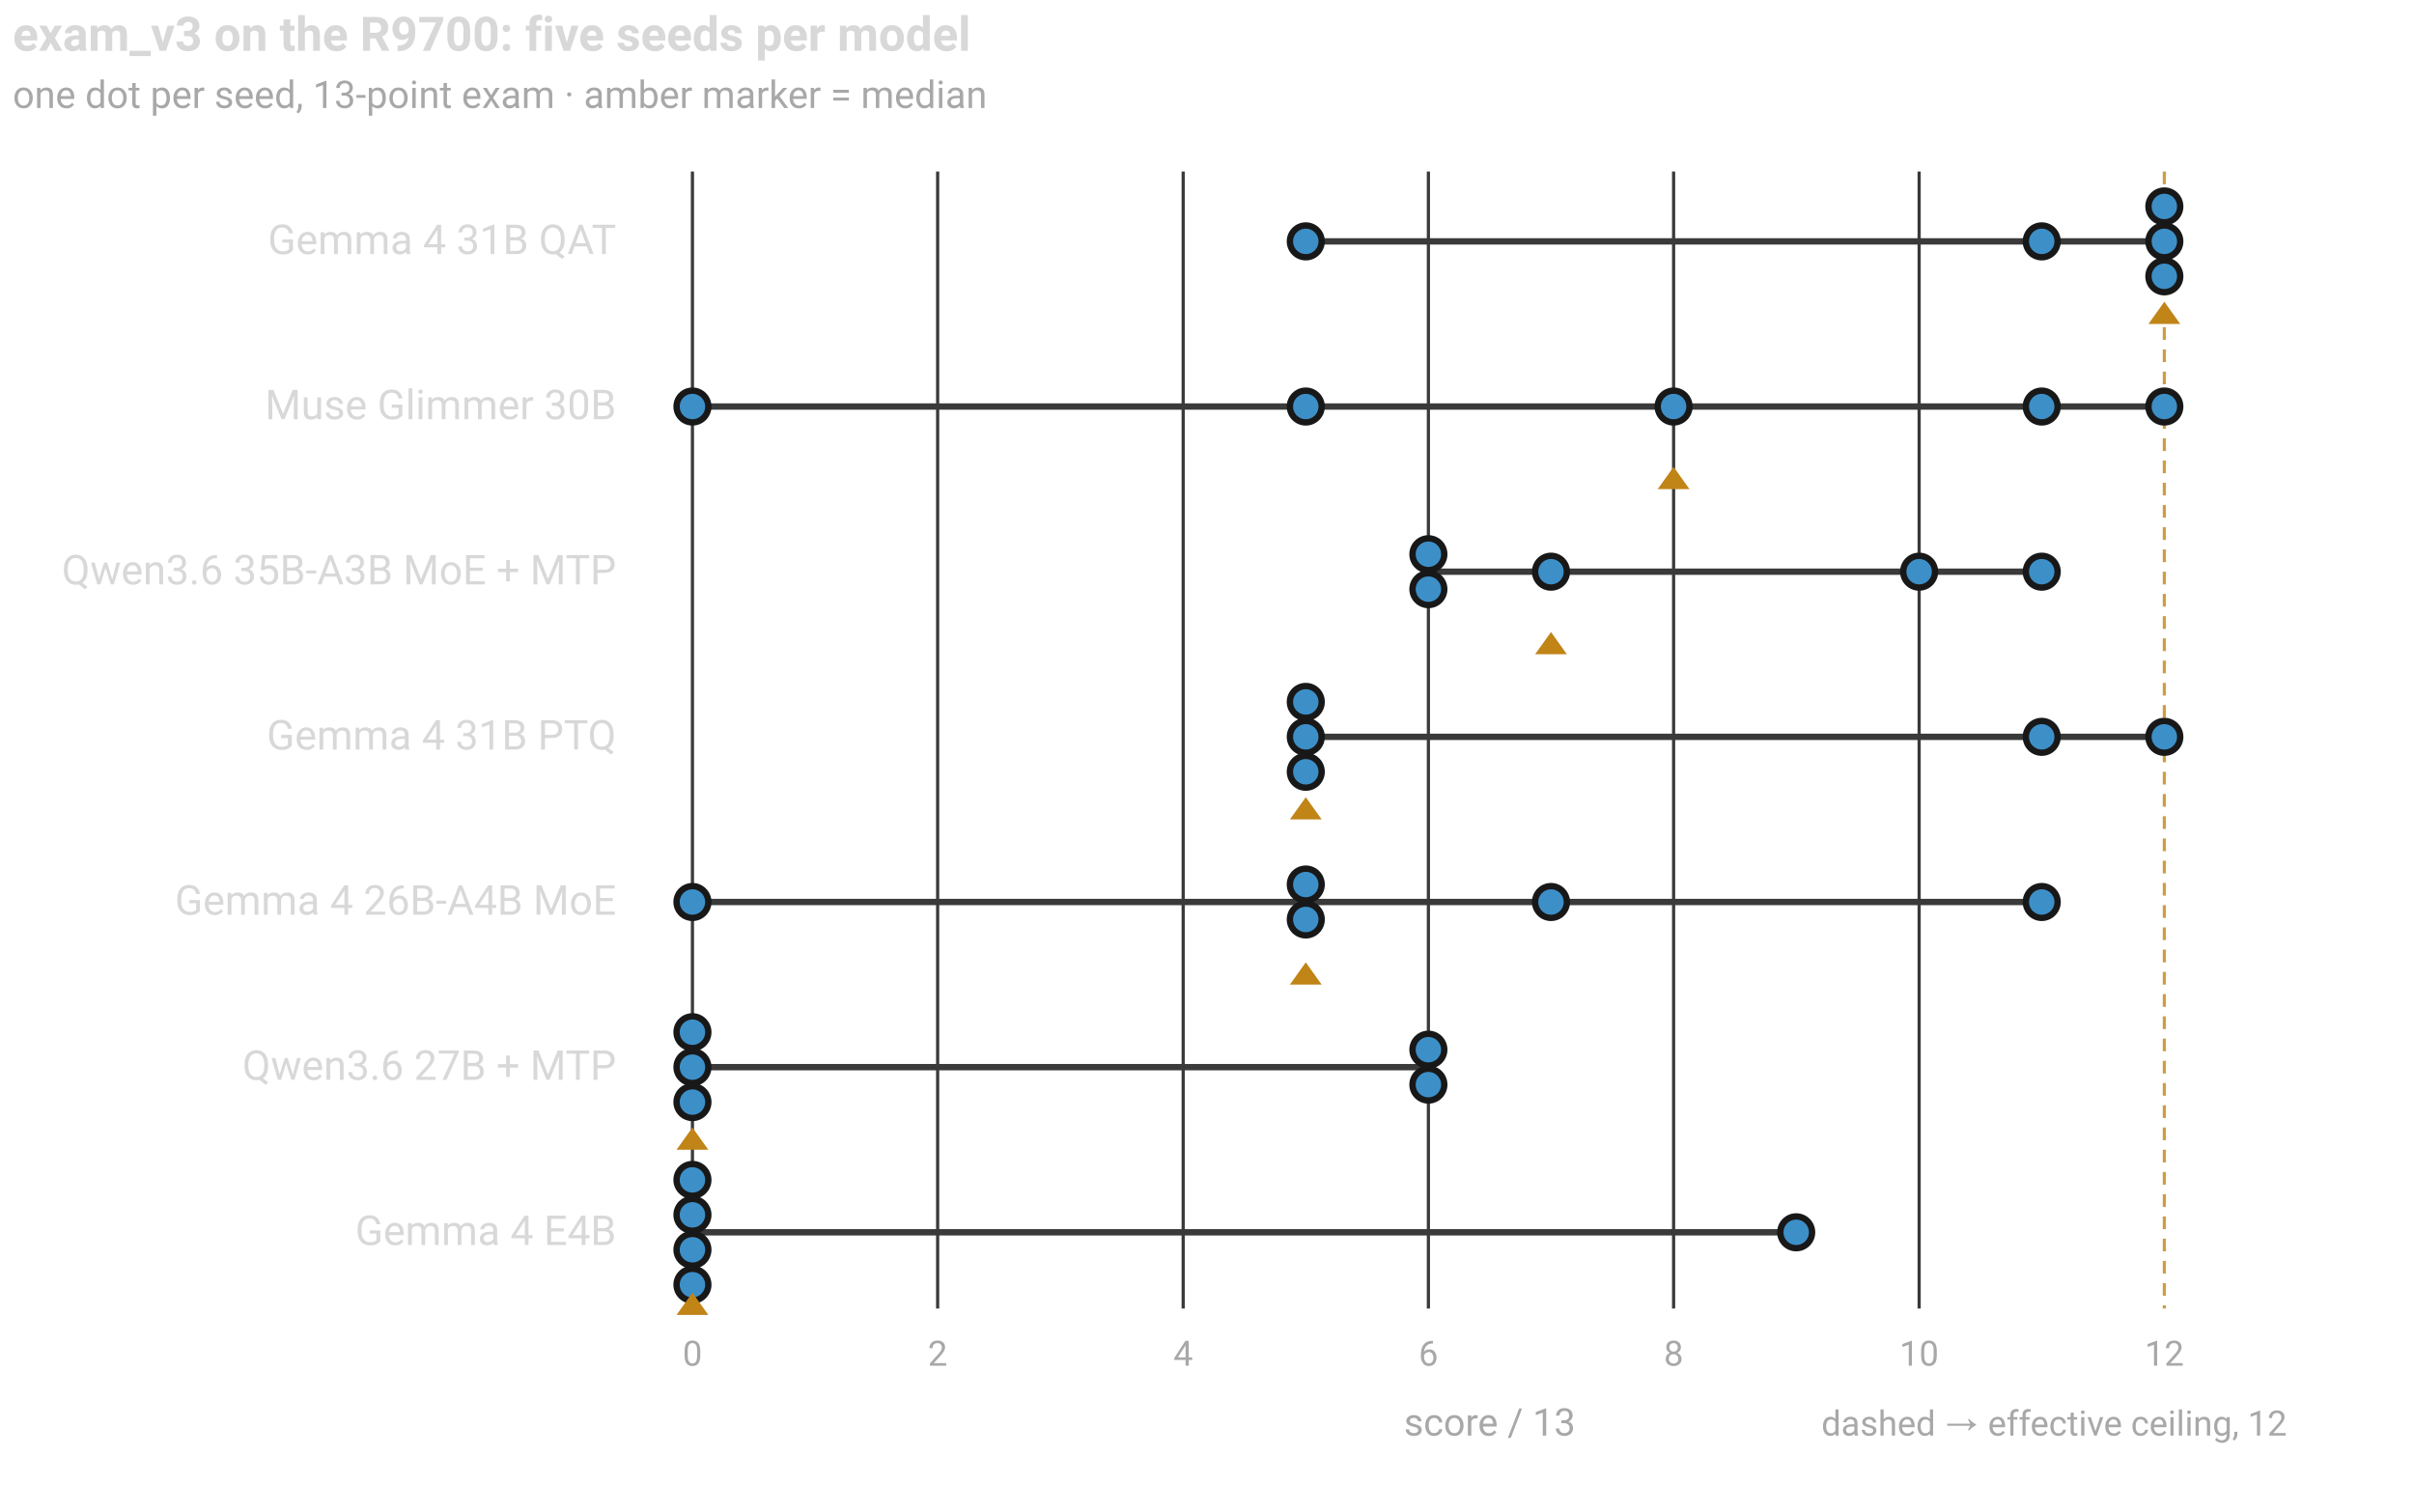
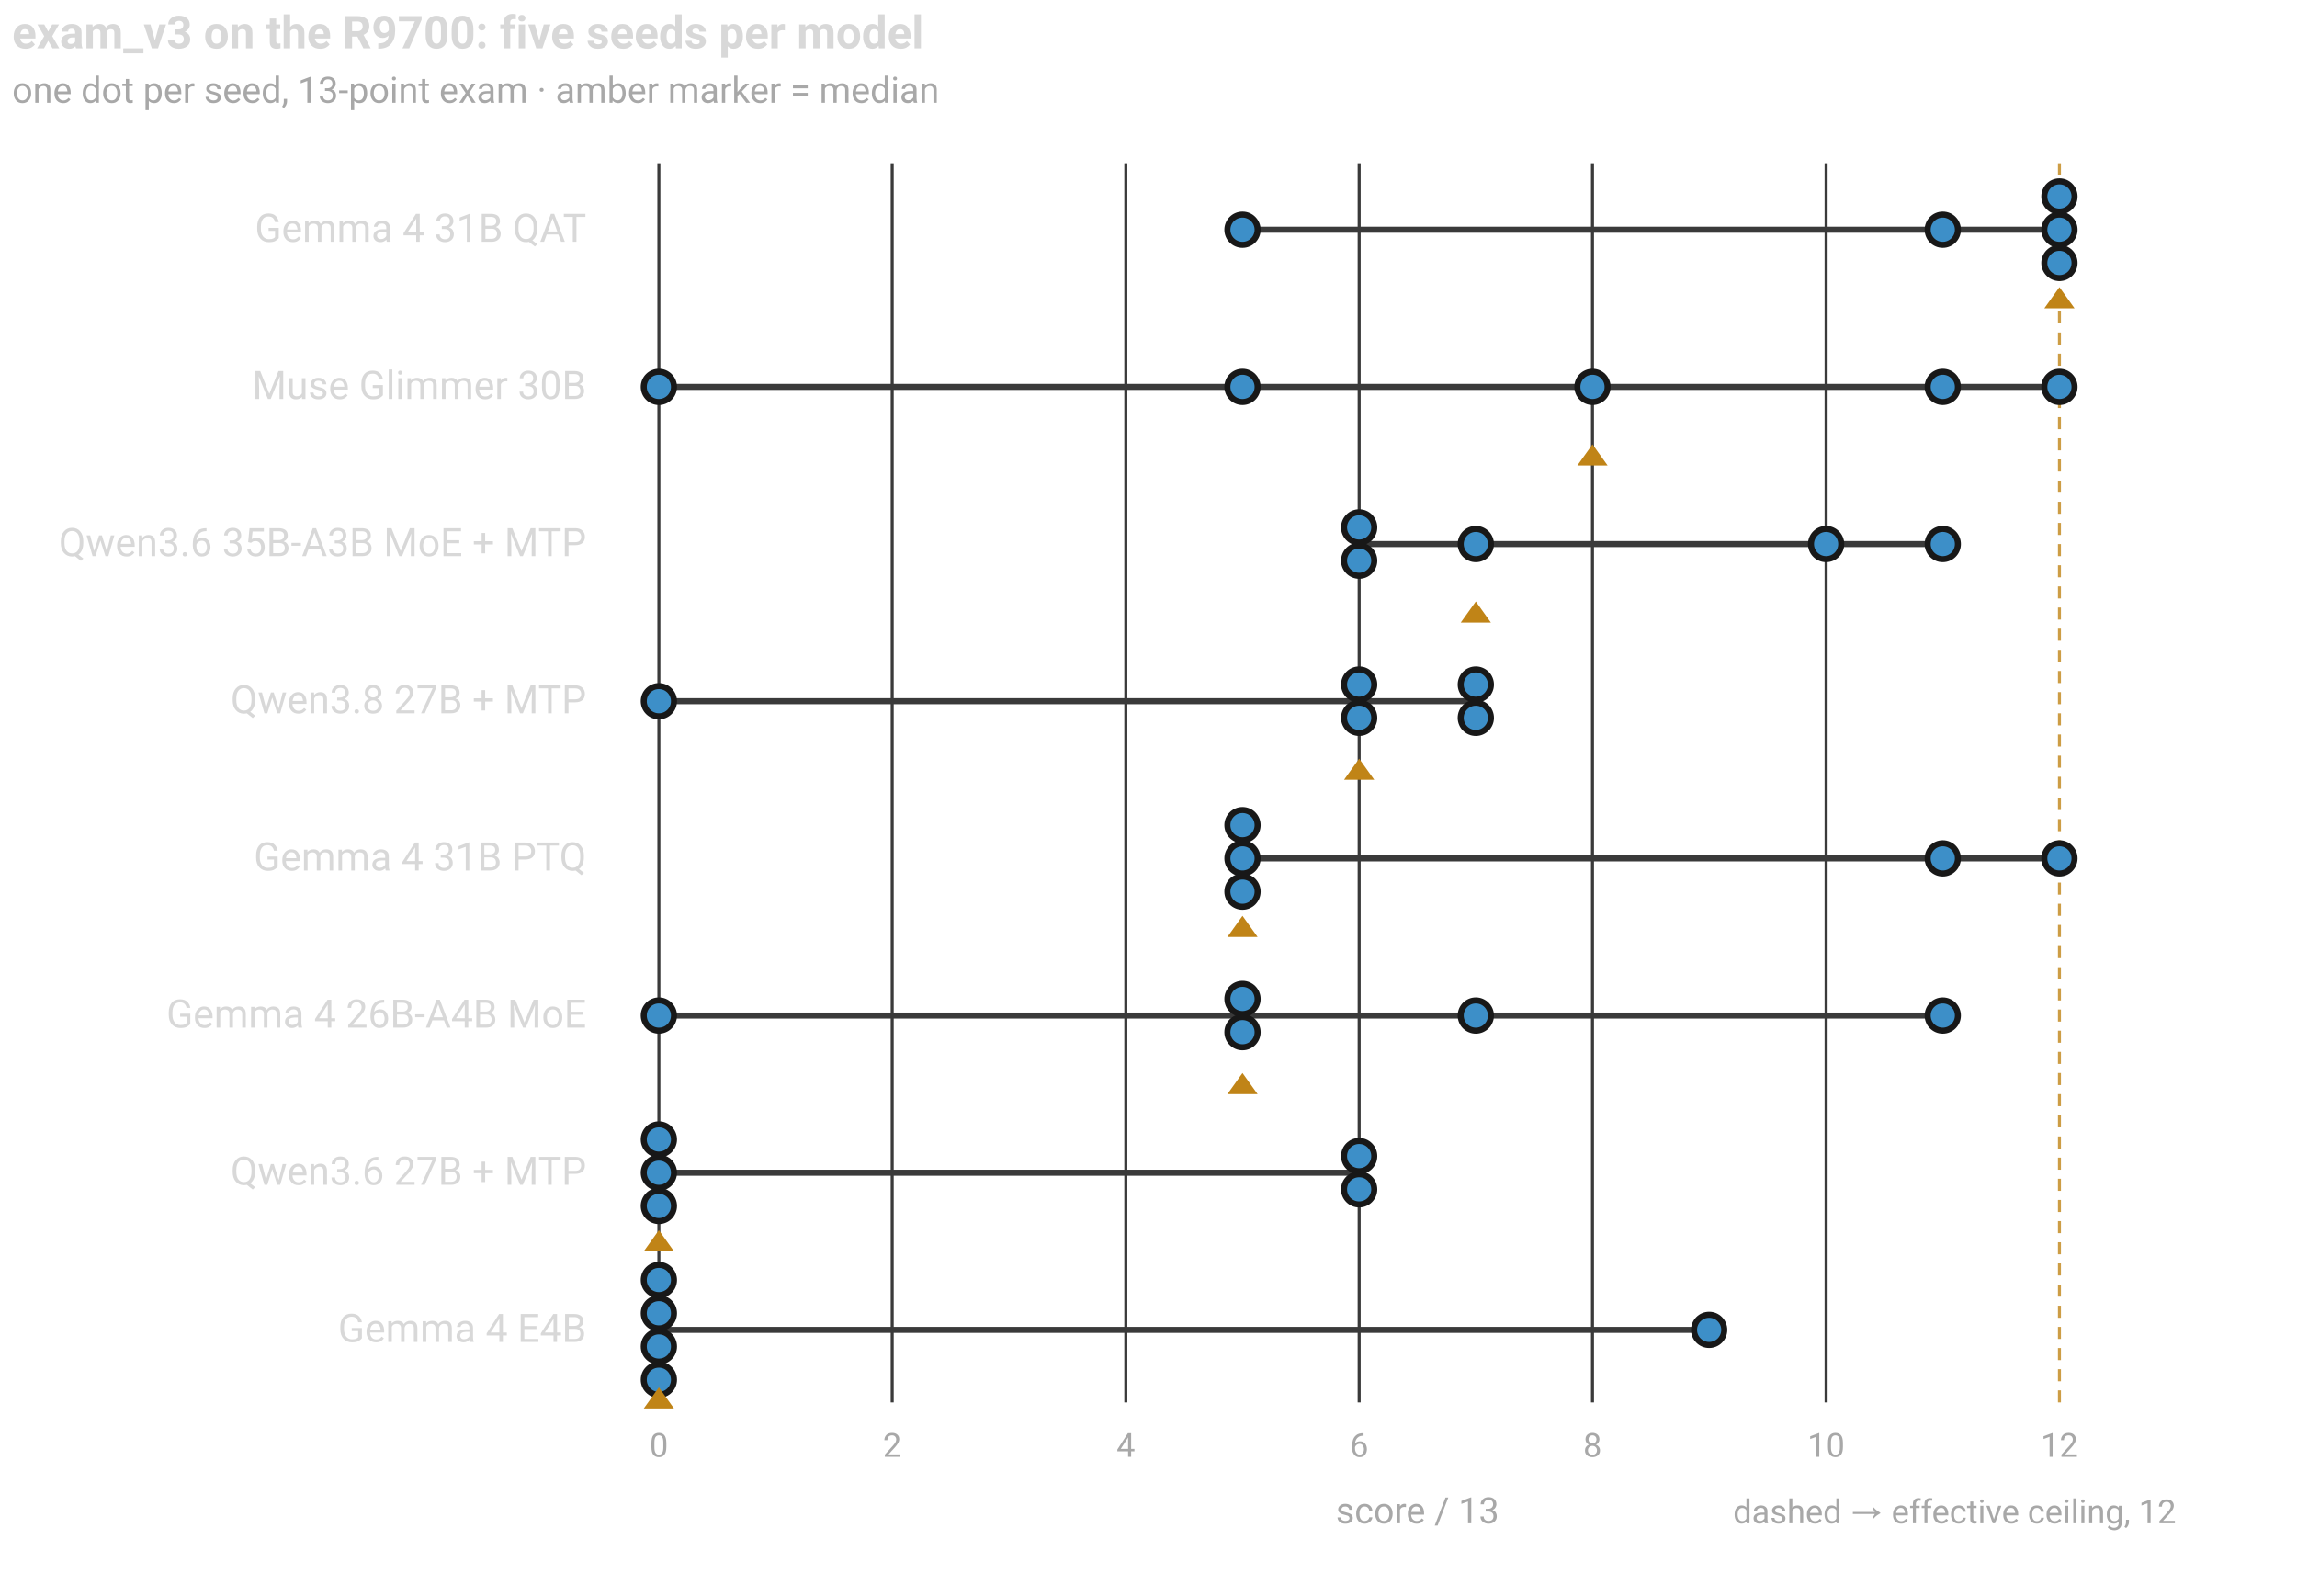
- <svg xmlns="http://www.w3.org/2000/svg" viewBox="0 0 760 476" width="100%" style="max-width:760px;height:auto" role="img" aria-label="exam_v3 scores on the R9700, five seeds per model" font-family="-apple-system,BlinkMacSystemFont,'Segoe UI',Roboto,Helvetica,Arial,sans-serif">
+ <svg xmlns="http://www.w3.org/2000/svg" viewBox="0 0 760 528" width="100%" style="max-width:760px;height:auto" role="img" aria-label="exam_v3 scores on the R9700, five seeds per model" font-family="-apple-system,BlinkMacSystemFont,'Segoe UI',Roboto,Helvetica,Arial,sans-serif">
  <text x="4.0" y="16.0" font-size="15" fill="#d8d8d8" text-anchor="start" font-weight="600" opacity="1.0">exam_v3 on the R9700: five seeds per model</text>
  <text x="4.0" y="34.0" font-size="12" fill="#a8a8a8" text-anchor="start" font-weight="400" opacity="1.0">one dot per seed, 13-point exam · amber marker = median</text>
-   <line x1="218.0" y1="54" x2="218.0" y2="412" stroke="#3a3a3a" stroke-width="1" />
-   <line x1="295.2" y1="54" x2="295.2" y2="412" stroke="#3a3a3a" stroke-width="1" />
-   <line x1="372.5" y1="54" x2="372.5" y2="412" stroke="#3a3a3a" stroke-width="1" />
-   <line x1="449.7" y1="54" x2="449.7" y2="412" stroke="#3a3a3a" stroke-width="1" />
-   <line x1="526.9" y1="54" x2="526.9" y2="412" stroke="#3a3a3a" stroke-width="1" />
-   <line x1="604.2" y1="54" x2="604.2" y2="412" stroke="#3a3a3a" stroke-width="1" />
-   <text x="218.0" y="430.0" font-size="11" fill="#a8a8a8" text-anchor="middle" font-weight="400" opacity="1.0">0</text>
-   <text x="295.2" y="430.0" font-size="11" fill="#a8a8a8" text-anchor="middle" font-weight="400" opacity="1.0">2</text>
-   <text x="372.5" y="430.0" font-size="11" fill="#a8a8a8" text-anchor="middle" font-weight="400" opacity="1.0">4</text>
-   <text x="449.7" y="430.0" font-size="11" fill="#a8a8a8" text-anchor="middle" font-weight="400" opacity="1.0">6</text>
-   <text x="526.9" y="430.0" font-size="11" fill="#a8a8a8" text-anchor="middle" font-weight="400" opacity="1.0">8</text>
-   <text x="604.2" y="430.0" font-size="11" fill="#a8a8a8" text-anchor="middle" font-weight="400" opacity="1.0">10</text>
-   <text x="681.4" y="430.0" font-size="11" fill="#a8a8a8" text-anchor="middle" font-weight="400" opacity="1.0">12</text>
-   <text x="469.0" y="452.0" font-size="12" fill="#a8a8a8" text-anchor="middle" font-weight="400" opacity="1.0">score / 13</text>
-   <line x1="681.4" y1="54" x2="681.4" y2="412" stroke="#c08417" stroke-width="1" stroke-dasharray="4 3" opacity="0.8" />
+   <line x1="218.0" y1="54" x2="218.0" y2="464" stroke="#3a3a3a" stroke-width="1" />
+   <line x1="295.2" y1="54" x2="295.2" y2="464" stroke="#3a3a3a" stroke-width="1" />
+   <line x1="372.5" y1="54" x2="372.5" y2="464" stroke="#3a3a3a" stroke-width="1" />
+   <line x1="449.7" y1="54" x2="449.7" y2="464" stroke="#3a3a3a" stroke-width="1" />
+   <line x1="526.9" y1="54" x2="526.9" y2="464" stroke="#3a3a3a" stroke-width="1" />
+   <line x1="604.2" y1="54" x2="604.2" y2="464" stroke="#3a3a3a" stroke-width="1" />
+   <text x="218.0" y="482.0" font-size="11" fill="#a8a8a8" text-anchor="middle" font-weight="400" opacity="1.0">0</text>
+   <text x="295.2" y="482.0" font-size="11" fill="#a8a8a8" text-anchor="middle" font-weight="400" opacity="1.0">2</text>
+   <text x="372.5" y="482.0" font-size="11" fill="#a8a8a8" text-anchor="middle" font-weight="400" opacity="1.0">4</text>
+   <text x="449.7" y="482.0" font-size="11" fill="#a8a8a8" text-anchor="middle" font-weight="400" opacity="1.0">6</text>
+   <text x="526.9" y="482.0" font-size="11" fill="#a8a8a8" text-anchor="middle" font-weight="400" opacity="1.0">8</text>
+   <text x="604.2" y="482.0" font-size="11" fill="#a8a8a8" text-anchor="middle" font-weight="400" opacity="1.0">10</text>
+   <text x="681.4" y="482.0" font-size="11" fill="#a8a8a8" text-anchor="middle" font-weight="400" opacity="1.0">12</text>
+   <text x="469.0" y="504.0" font-size="12" fill="#a8a8a8" text-anchor="middle" font-weight="400" opacity="1.0">score / 13</text>
+   <line x1="681.4" y1="54" x2="681.4" y2="464" stroke="#c08417" stroke-width="1" stroke-dasharray="4 3" opacity="0.8" />
  <text x="194.0" y="80.0" font-size="13" fill="#d8d8d8" text-anchor="end" font-weight="400" opacity="1.0">Gemma 4 31B QAT</text>
  <line x1="411.1" y1="76.0" x2="681.4" y2="76.0" stroke="#3a3a3a" stroke-width="2" />
  <circle cx="411.1" cy="76.0" r="5" fill="#3d8fc8" stroke="#181818" stroke-width="2" />
  <circle cx="642.8" cy="76.0" r="5" fill="#3d8fc8" stroke="#181818" stroke-width="2" />
  <circle cx="681.4" cy="65.0" r="5" fill="#3d8fc8" stroke="#181818" stroke-width="2" />
  <circle cx="681.4" cy="76.0" r="5" fill="#3d8fc8" stroke="#181818" stroke-width="2" />
  <circle cx="681.4" cy="87.0" r="5" fill="#3d8fc8" stroke="#181818" stroke-width="2" />
  <path d="M681.4,95.0 L686.4,102.0 L676.4,102.0 Z" fill="#c08417" />
  <text x="194.0" y="132.0" font-size="13" fill="#d8d8d8" text-anchor="end" font-weight="400" opacity="1.0">Muse Glimmer 30B</text>
  <line x1="218.0" y1="128.0" x2="681.4" y2="128.0" stroke="#3a3a3a" stroke-width="2" />
  <circle cx="218.0" cy="128.0" r="5" fill="#3d8fc8" stroke="#181818" stroke-width="2" />
  <circle cx="411.1" cy="128.0" r="5" fill="#3d8fc8" stroke="#181818" stroke-width="2" />
  <circle cx="526.9" cy="128.0" r="5" fill="#3d8fc8" stroke="#181818" stroke-width="2" />
  <circle cx="642.8" cy="128.0" r="5" fill="#3d8fc8" stroke="#181818" stroke-width="2" />
  <circle cx="681.4" cy="128.0" r="5" fill="#3d8fc8" stroke="#181818" stroke-width="2" />
  <path d="M526.9,147.0 L531.9,154.0 L521.9,154.0 Z" fill="#c08417" />
  <text x="194.0" y="184.0" font-size="13" fill="#d8d8d8" text-anchor="end" font-weight="400" opacity="1.0">Qwen3.6 35B-A3B MoE + MTP</text>
  <line x1="449.7" y1="180.0" x2="642.8" y2="180.0" stroke="#3a3a3a" stroke-width="2" />
  <circle cx="449.7" cy="174.5" r="5" fill="#3d8fc8" stroke="#181818" stroke-width="2" />
  <circle cx="449.7" cy="185.5" r="5" fill="#3d8fc8" stroke="#181818" stroke-width="2" />
  <circle cx="488.3" cy="180.0" r="5" fill="#3d8fc8" stroke="#181818" stroke-width="2" />
  <circle cx="604.2" cy="180.0" r="5" fill="#3d8fc8" stroke="#181818" stroke-width="2" />
  <circle cx="642.8" cy="180.0" r="5" fill="#3d8fc8" stroke="#181818" stroke-width="2" />
  <path d="M488.3,199.0 L493.3,206.0 L483.3,206.0 Z" fill="#c08417" />
-   <text x="194.0" y="236.0" font-size="13" fill="#d8d8d8" text-anchor="end" font-weight="400" opacity="1.0">Gemma 4 31B PTQ</text>
-   <line x1="411.1" y1="232.0" x2="681.4" y2="232.0" stroke="#3a3a3a" stroke-width="2" />
-   <circle cx="411.1" cy="221.0" r="5" fill="#3d8fc8" stroke="#181818" stroke-width="2" />
-   <circle cx="411.1" cy="232.0" r="5" fill="#3d8fc8" stroke="#181818" stroke-width="2" />
-   <circle cx="411.1" cy="243.0" r="5" fill="#3d8fc8" stroke="#181818" stroke-width="2" />
-   <circle cx="642.8" cy="232.0" r="5" fill="#3d8fc8" stroke="#181818" stroke-width="2" />
-   <circle cx="681.4" cy="232.0" r="5" fill="#3d8fc8" stroke="#181818" stroke-width="2" />
-   <path d="M411.1,251.0 L416.1,258.0 L406.1,258.0 Z" fill="#c08417" />
-   <text x="194.0" y="288.0" font-size="13" fill="#d8d8d8" text-anchor="end" font-weight="400" opacity="1.0">Gemma 4 26B-A4B MoE</text>
-   <line x1="218.0" y1="284.0" x2="642.8" y2="284.0" stroke="#3a3a3a" stroke-width="2" />
-   <circle cx="218.0" cy="284.0" r="5" fill="#3d8fc8" stroke="#181818" stroke-width="2" />
-   <circle cx="411.1" cy="278.5" r="5" fill="#3d8fc8" stroke="#181818" stroke-width="2" />
-   <circle cx="411.1" cy="289.5" r="5" fill="#3d8fc8" stroke="#181818" stroke-width="2" />
-   <circle cx="488.3" cy="284.0" r="5" fill="#3d8fc8" stroke="#181818" stroke-width="2" />
+   <text x="194.0" y="236.0" font-size="13" fill="#d8d8d8" text-anchor="end" font-weight="400" opacity="1.0">Qwen3.8 27B + MTP</text>
+   <line x1="218.0" y1="232.0" x2="488.3" y2="232.0" stroke="#3a3a3a" stroke-width="2" />
+   <circle cx="218.0" cy="232.0" r="5" fill="#3d8fc8" stroke="#181818" stroke-width="2" />
+   <circle cx="449.7" cy="226.5" r="5" fill="#3d8fc8" stroke="#181818" stroke-width="2" />
+   <circle cx="449.7" cy="237.5" r="5" fill="#3d8fc8" stroke="#181818" stroke-width="2" />
+   <circle cx="488.3" cy="226.5" r="5" fill="#3d8fc8" stroke="#181818" stroke-width="2" />
+   <circle cx="488.3" cy="237.5" r="5" fill="#3d8fc8" stroke="#181818" stroke-width="2" />
+   <path d="M449.7,251.0 L454.7,258.0 L444.7,258.0 Z" fill="#c08417" />
+   <text x="194.0" y="288.0" font-size="13" fill="#d8d8d8" text-anchor="end" font-weight="400" opacity="1.0">Gemma 4 31B PTQ</text>
+   <line x1="411.1" y1="284.0" x2="681.4" y2="284.0" stroke="#3a3a3a" stroke-width="2" />
+   <circle cx="411.1" cy="273.0" r="5" fill="#3d8fc8" stroke="#181818" stroke-width="2" />
+   <circle cx="411.1" cy="284.0" r="5" fill="#3d8fc8" stroke="#181818" stroke-width="2" />
+   <circle cx="411.1" cy="295.0" r="5" fill="#3d8fc8" stroke="#181818" stroke-width="2" />
  <circle cx="642.8" cy="284.0" r="5" fill="#3d8fc8" stroke="#181818" stroke-width="2" />
+   <circle cx="681.4" cy="284.0" r="5" fill="#3d8fc8" stroke="#181818" stroke-width="2" />
  <path d="M411.1,303.0 L416.1,310.0 L406.1,310.0 Z" fill="#c08417" />
-   <text x="194.0" y="340.0" font-size="13" fill="#d8d8d8" text-anchor="end" font-weight="400" opacity="1.0">Qwen3.6 27B + MTP</text>
-   <line x1="218.0" y1="336.0" x2="449.7" y2="336.0" stroke="#3a3a3a" stroke-width="2" />
-   <circle cx="218.0" cy="325.0" r="5" fill="#3d8fc8" stroke="#181818" stroke-width="2" />
+   <text x="194.0" y="340.0" font-size="13" fill="#d8d8d8" text-anchor="end" font-weight="400" opacity="1.0">Gemma 4 26B-A4B MoE</text>
+   <line x1="218.0" y1="336.0" x2="642.8" y2="336.0" stroke="#3a3a3a" stroke-width="2" />
  <circle cx="218.0" cy="336.0" r="5" fill="#3d8fc8" stroke="#181818" stroke-width="2" />
-   <circle cx="218.0" cy="347.0" r="5" fill="#3d8fc8" stroke="#181818" stroke-width="2" />
-   <circle cx="449.7" cy="330.5" r="5" fill="#3d8fc8" stroke="#181818" stroke-width="2" />
-   <circle cx="449.7" cy="341.5" r="5" fill="#3d8fc8" stroke="#181818" stroke-width="2" />
-   <path d="M218.0,355.0 L223.0,362.0 L213.0,362.0 Z" fill="#c08417" />
-   <text x="194.0" y="392.0" font-size="13" fill="#d8d8d8" text-anchor="end" font-weight="400" opacity="1.0">Gemma 4 E4B</text>
-   <line x1="218.0" y1="388.0" x2="565.5" y2="388.0" stroke="#3a3a3a" stroke-width="2" />
-   <circle cx="218.0" cy="371.5" r="5" fill="#3d8fc8" stroke="#181818" stroke-width="2" />
-   <circle cx="218.0" cy="382.5" r="5" fill="#3d8fc8" stroke="#181818" stroke-width="2" />
-   <circle cx="218.0" cy="393.5" r="5" fill="#3d8fc8" stroke="#181818" stroke-width="2" />
-   <circle cx="218.0" cy="404.5" r="5" fill="#3d8fc8" stroke="#181818" stroke-width="2" />
-   <circle cx="565.5" cy="388.0" r="5" fill="#3d8fc8" stroke="#181818" stroke-width="2" />
+   <circle cx="411.1" cy="330.5" r="5" fill="#3d8fc8" stroke="#181818" stroke-width="2" />
+   <circle cx="411.1" cy="341.5" r="5" fill="#3d8fc8" stroke="#181818" stroke-width="2" />
+   <circle cx="488.3" cy="336.0" r="5" fill="#3d8fc8" stroke="#181818" stroke-width="2" />
+   <circle cx="642.8" cy="336.0" r="5" fill="#3d8fc8" stroke="#181818" stroke-width="2" />
+   <path d="M411.1,355.0 L416.1,362.0 L406.1,362.0 Z" fill="#c08417" />
+   <text x="194.0" y="392.0" font-size="13" fill="#d8d8d8" text-anchor="end" font-weight="400" opacity="1.0">Qwen3.6 27B + MTP</text>
+   <line x1="218.0" y1="388.0" x2="449.7" y2="388.0" stroke="#3a3a3a" stroke-width="2" />
+   <circle cx="218.0" cy="377.0" r="5" fill="#3d8fc8" stroke="#181818" stroke-width="2" />
+   <circle cx="218.0" cy="388.0" r="5" fill="#3d8fc8" stroke="#181818" stroke-width="2" />
+   <circle cx="218.0" cy="399.0" r="5" fill="#3d8fc8" stroke="#181818" stroke-width="2" />
+   <circle cx="449.7" cy="382.5" r="5" fill="#3d8fc8" stroke="#181818" stroke-width="2" />
+   <circle cx="449.7" cy="393.5" r="5" fill="#3d8fc8" stroke="#181818" stroke-width="2" />
  <path d="M218.0,407.0 L223.0,414.0 L213.0,414.0 Z" fill="#c08417" />
-   <text x="720.0" y="452.0" font-size="11" fill="#a8a8a8" text-anchor="end" font-weight="400" opacity="1.0">dashed → effective ceiling, 12</text>
+   <text x="194.0" y="444.0" font-size="13" fill="#d8d8d8" text-anchor="end" font-weight="400" opacity="1.0">Gemma 4 E4B</text>
+   <line x1="218.0" y1="440.0" x2="565.5" y2="440.0" stroke="#3a3a3a" stroke-width="2" />
+   <circle cx="218.0" cy="423.5" r="5" fill="#3d8fc8" stroke="#181818" stroke-width="2" />
+   <circle cx="218.0" cy="434.5" r="5" fill="#3d8fc8" stroke="#181818" stroke-width="2" />
+   <circle cx="218.0" cy="445.5" r="5" fill="#3d8fc8" stroke="#181818" stroke-width="2" />
+   <circle cx="218.0" cy="456.5" r="5" fill="#3d8fc8" stroke="#181818" stroke-width="2" />
+   <circle cx="565.5" cy="440.0" r="5" fill="#3d8fc8" stroke="#181818" stroke-width="2" />
+   <path d="M218.0,459.0 L223.0,466.0 L213.0,466.0 Z" fill="#c08417" />
+   <text x="720.0" y="504.0" font-size="11" fill="#a8a8a8" text-anchor="end" font-weight="400" opacity="1.0">dashed → effective ceiling, 12</text>
</svg>
